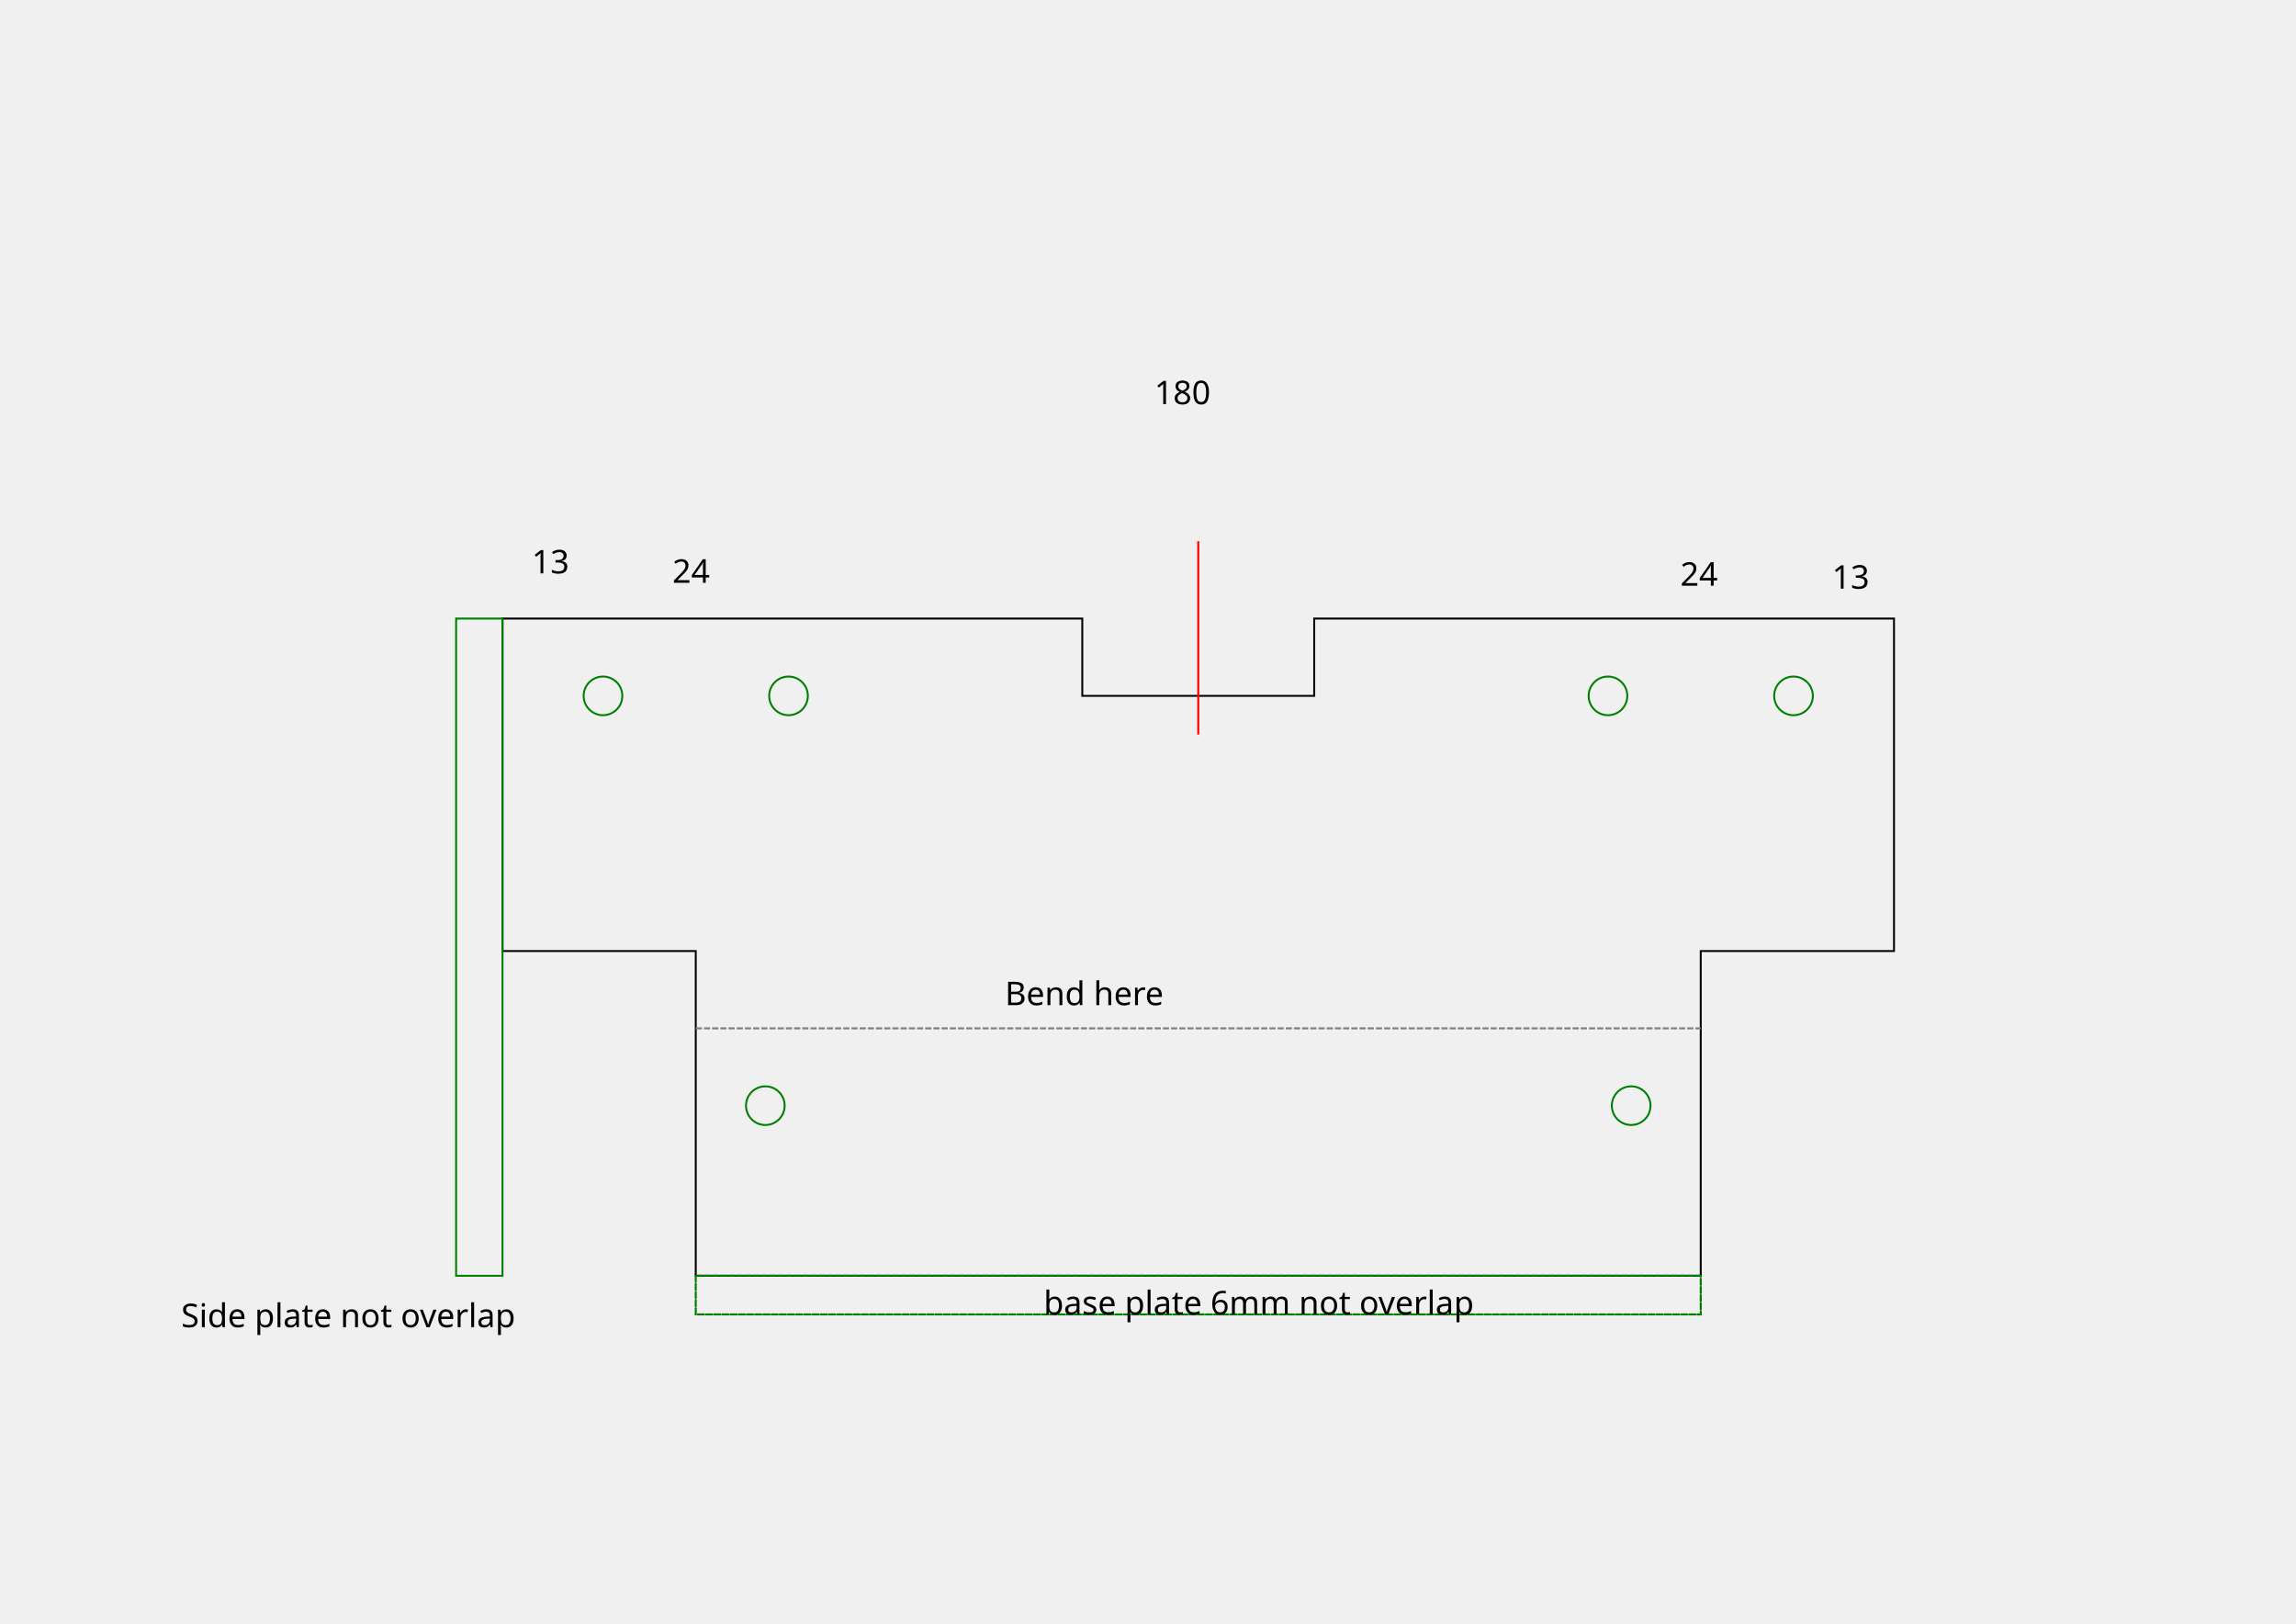
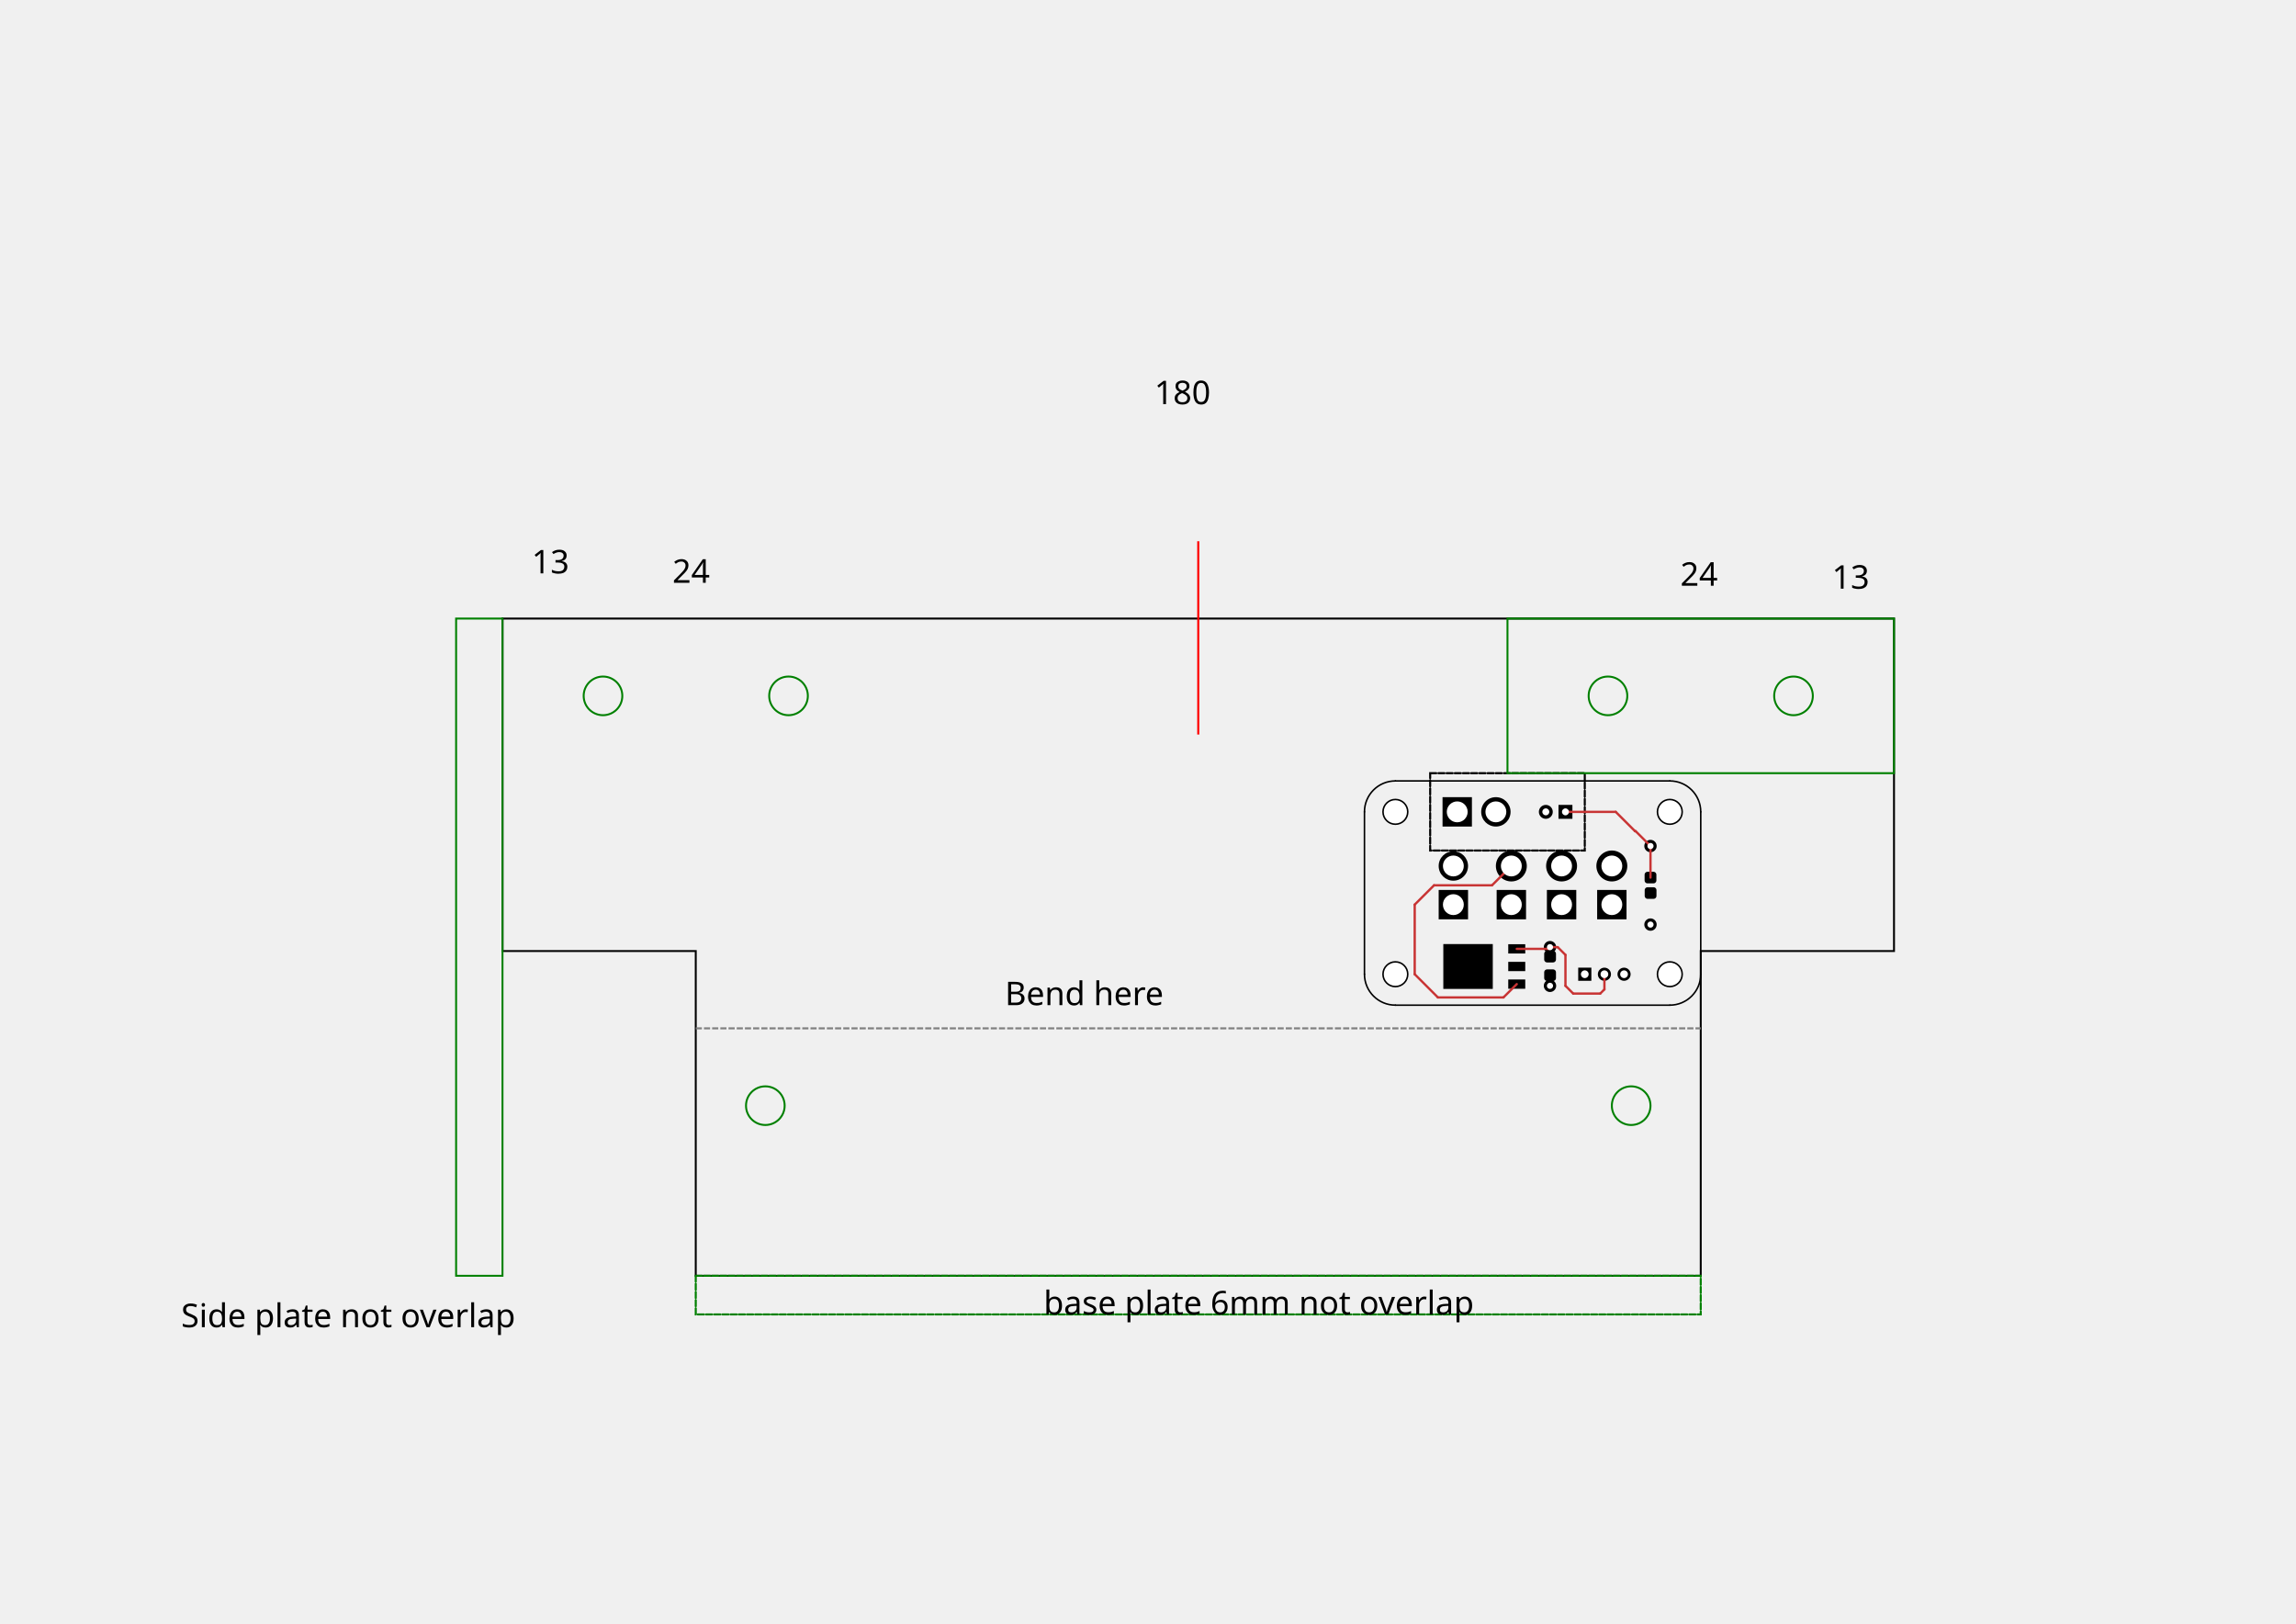
<svg xmlns="http://www.w3.org/2000/svg" width="297mm" height="210mm" viewBox="0 0 297 210" version="1.1" id="svg873">
  <defs id="defs867" />
  <g id="layer1" transform="translate(0,-87)">
    <circle style="opacity:1;fill:none;stroke:#008000;stroke-width:0.25;stroke-linecap:round;stroke-miterlimit:4;stroke-dasharray:none" id="circle2197" cx="78" cy="177" r="2.5" />
    <circle style="opacity:1;fill:none;stroke:#008000;stroke-width:0.25;stroke-linecap:round;stroke-miterlimit:4;stroke-dasharray:none" id="circle2299" cx="211" cy="230" r="2.5" />
    <circle r="2.5" cy="230" cx="99" id="circle2303" style="opacity:1;fill:none;stroke:#008000;stroke-width:0.25;stroke-linecap:round;stroke-miterlimit:4;stroke-dasharray:none" />
-     <path style="opacity:1;fill:none;stroke:#000000;stroke-width:0.25;stroke-linecap:round;stroke-miterlimit:4;stroke-dasharray:none" d="m 65,167 75,0 v 10 h 30 l 0,-10 75,0 v 43 h -25 v 42 H 90 V 210 H 65 Z" id="rect2324" />
+     <path style="opacity:1;fill:none;stroke:#000000;stroke-width:0.25;stroke-linecap:round;stroke-miterlimit:4;stroke-dasharray:none" d="m 65,167 h 75 30 75 v 43 h -25 v 42 H 90 V 210 H 65 Z" id="rect2324" />
    <circle r="2.5" cy="177" cx="102" id="circle2886" style="opacity:1;fill:none;stroke:#008000;stroke-width:0.25;stroke-linecap:round;stroke-miterlimit:4;stroke-dasharray:none" />
    <circle style="opacity:1;fill:none;stroke:#008000;stroke-width:0.25;stroke-linecap:round;stroke-miterlimit:4;stroke-dasharray:none" id="circle2890" cx="232" cy="177" r="2.5" />
    <circle r="2.5" cy="177" cx="208" id="circle2892" style="opacity:1;fill:none;stroke:#008000;stroke-width:0.25;stroke-linecap:round;stroke-miterlimit:4;stroke-dasharray:none" />
+     <rect style="opacity:1;fill:none;stroke:#000000;stroke-width:0.265;stroke-linecap:round;stroke-miterlimit:4;stroke-dasharray:0.795, 0.265;stroke-dashoffset:0" id="rect3905" width="20" height="10" x="185" y="187" />
  </g>
  <g id="layer2" style="display:inline">
    <rect style="opacity:1;fill:none;stroke:#008000;stroke-width:0.25;stroke-linecap:round;stroke-miterlimit:4;stroke-dasharray:none" id="rect2184" width="6" height="85" x="59" y="80" />
    <text transform="translate(0,-87)" xml:space="preserve" style="font-style:normal;font-weight:normal;font-size:4.233px;line-height:1.25;font-family:sans-serif;letter-spacing:0px;word-spacing:0px;fill:#000000;fill-opacity:1;stroke:none;stroke-width:0.265" x="68.78" y="161.158" id="text2896">
      <tspan id="tspan2894" x="68.78" y="161.158" style="stroke-width:0.265">13</tspan>
    </text>
    <text transform="translate(0,-87)" xml:space="preserve" style="font-style:normal;font-weight:normal;font-size:4.233px;line-height:1.25;font-family:sans-serif;letter-spacing:0px;word-spacing:0px;fill:#000000;fill-opacity:1;stroke:none;stroke-width:0.265" x="86.976" y="162.378" id="text2900">
      <tspan id="tspan2898" x="86.976" y="162.378" style="stroke-width:0.265">24</tspan>
    </text>
    <text transform="translate(0,-87)" xml:space="preserve" style="font-style:normal;font-weight:normal;font-size:4.233px;line-height:1.25;font-family:sans-serif;letter-spacing:0px;word-spacing:0px;fill:#000000;fill-opacity:1;stroke:none;stroke-width:0.265" x="217.354" y="162.756" id="text2904">
      <tspan id="tspan2902" x="217.354" y="162.756" style="stroke-width:0.265">24</tspan>
    </text>
    <text transform="translate(0,-87)" xml:space="preserve" style="font-style:normal;font-weight:normal;font-size:4.233px;line-height:1.25;font-family:sans-serif;letter-spacing:0px;word-spacing:0px;fill:#000000;fill-opacity:1;stroke:none;stroke-width:0.265" x="236.976" y="163.134" id="text2908">
      <tspan id="tspan2906" x="236.976" y="163.134" style="stroke-width:0.265">13</tspan>
    </text>
    <text transform="translate(0,-87)" xml:space="preserve" style="font-style:normal;font-weight:normal;font-size:4.233px;line-height:1.25;font-family:sans-serif;letter-spacing:0px;word-spacing:0px;fill:#000000;fill-opacity:1;stroke:none;stroke-width:0.265" x="149.33" y="139.277" id="text2912">
      <tspan id="tspan2910" x="149.33" y="139.277" style="stroke-width:0.265">180</tspan>
    </text>
    <path style="fill:none;stroke:#808080;stroke-width:0.265;stroke-linecap:butt;stroke-linejoin:miter;stroke-miterlimit:4;stroke-dasharray:0.795, 0.265;stroke-dashoffset:0;stroke-opacity:1" d="M 90,133 H 220" id="path2924" />
    <text xml:space="preserve" style="font-style:normal;font-weight:normal;font-size:4.233px;line-height:1.25;font-family:sans-serif;letter-spacing:0px;word-spacing:0px;fill:#000000;fill-opacity:1;stroke:none;stroke-width:0.265" x="130" y="130" id="text2928">
      <tspan id="tspan2926" x="130" y="130" style="stroke-width:0.265">Bend here</tspan>
    </text>
    <rect style="opacity:1;fill:none;stroke:#008000;stroke-width:0.265;stroke-linecap:round;stroke-miterlimit:4;stroke-dasharray:0.795, 0.265;stroke-dashoffset:0" id="rect2945" width="130" height="5" x="90" y="165" />
    <text xml:space="preserve" style="font-style:normal;font-weight:normal;font-size:4.233px;line-height:1.25;font-family:sans-serif;letter-spacing:0px;word-spacing:0px;fill:#000000;fill-opacity:1;stroke:none;stroke-width:0.265" x="135" y="170" id="text2949">
      <tspan x="135" y="170" style="stroke-width:0.265" id="tspan2955">base plate 6mm not overlap</tspan>
    </text>
    <text xml:space="preserve" style="font-style:normal;font-weight:normal;font-size:4.233px;line-height:1.25;font-family:sans-serif;letter-spacing:0px;word-spacing:0px;fill:#000000;fill-opacity:1;stroke:none;stroke-width:0.265" x="23.429" y="171.649" id="text2961">
      <tspan id="tspan2959" x="23.429" y="171.649" style="stroke-width:0.265">Side plate not overlap</tspan>
    </text>
    <path style="fill:none;stroke:#ff0000;stroke-width:0.265px;stroke-linecap:butt;stroke-linejoin:miter;stroke-opacity:1" d="m 155,70 v 25 0" id="path2968" />
+     <rect y="80" x="195" height="20" width="50" id="rect823" style="opacity:1;fill:none;stroke:#008000;stroke-width:0.25;stroke-linecap:round;stroke-miterlimit:4;stroke-dasharray:none" />
+     <g transform="matrix(1e-6,0,0,1e-6,159.4655,96.5)" id="g3255">
+       <g id="g1927" style="fill:#000000;fill-opacity:1;stroke:#000000;stroke-linecap:round;stroke-linejoin:round;stroke-opacity:1" />
+       <g id="g1929" style="fill:#000000;fill-opacity:0;stroke:#000000;stroke-width:0;stroke-linecap:round;stroke-linejoin:round;stroke-opacity:1" />
+       <g style="fill:#000000;fill-opacity:0;stroke:#000000;stroke-width:1;stroke-linecap:round;stroke-linejoin:round;stroke-opacity:1" id="g1931" />
+       <g style="fill:#000000;fill-opacity:1;stroke:#000000;stroke-width:1;stroke-linecap:round;stroke-linejoin:round;stroke-opacity:1" id="g1937">
+         <path style="fill:#000000;fill-opacity:1;fill-rule:evenodd;stroke:#000000;stroke-width:1;stroke-linecap:round;stroke-linejoin:round;stroke-opacity:1" d="m 30434523,22399999 h -3799998 v -3799998 h 3799998 z" id="path1933" />
+         <circle cx="28534524" cy="15500000" r="1900000" id="circle1935" />
+       </g>
+       <g style="fill:#000000;fill-opacity:1;stroke:#000000;stroke-width:21200;stroke-linecap:round;stroke-linejoin:round;stroke-opacity:1" id="g1939" />
+       <g id="g1941" style="fill:#000000;fill-opacity:0;stroke:#000000;stroke-width:0;stroke-linecap:round;stroke-linejoin:round;stroke-opacity:1" />
+       <g style="fill:#000000;fill-opacity:1;stroke:#000000;stroke-width:21200;stroke-linecap:round;stroke-linejoin:round;stroke-opacity:1" id="g1943" />
+       <g style="fill:#000000;fill-opacity:1;stroke:#000000;stroke-width:1;stroke-linecap:round;stroke-linejoin:round;stroke-opacity:1" id="g1949">
+         <path style="fill:#000000;fill-opacity:1;fill-rule:evenodd;stroke:#000000;stroke-width:1;stroke-linecap:round;stroke-linejoin:round;stroke-opacity:1" d="m 54421524,16250000 107133,15629 110631,54078 87149,86997 54270,110536 15817,107760 v 750000 l -15629,107133 -54078,110631 -86997,87149 -110536,54270 -107760,15817 h -774000 l -107133,-15629 -110631,-54078 -87149,-86997 -54270,-110536 -15817,-107760 v -750000 l 15629,-107133 54078,-110631 86997,-87149 110536,-54270 107760,-15817 z" id="path1945" />
+         <circle cx="54034524" cy="12920000" r="800000" id="circle1947" />
+       </g>
+       <g style="fill:#000000;fill-opacity:1;stroke:#000000;stroke-width:21200;stroke-linecap:round;stroke-linejoin:round;stroke-opacity:1" id="g1951" />
+       <g style="fill:#000000;fill-opacity:1;stroke:#000000;stroke-width:1;stroke-linecap:round;stroke-linejoin:round;stroke-opacity:1" id="g1957">
+         <path style="fill:#000000;fill-opacity:1;fill-rule:evenodd;stroke:#000000;stroke-width:1;stroke-linecap:round;stroke-linejoin:round;stroke-opacity:1" d="m 54433524,18250000 107133,15629 110631,54078 87149,86997 54270,110536 15817,107760 v 750000 l -15629,107133 -54078,110631 -86997,87149 -110536,54270 -107760,15817 h -774000 l -107133,-15629 -110631,-54078 -87149,-86997 -54270,-110536 -15817,-107760 v -750000 l 15629,-107133 54078,-110631 86997,-87149 110536,-54270 107760,-15817 z" id="path1953" />
+         <circle cx="54034524" cy="23080000" r="800000" id="circle1955" />
+       </g>
+       <g id="g1959" style="fill:#000000;fill-opacity:0;stroke:#000000;stroke-width:0;stroke-linecap:round;stroke-linejoin:round;stroke-opacity:1" />
+       <g style="fill:#000000;fill-opacity:1;stroke:#000000;stroke-width:1;stroke-linecap:round;stroke-linejoin:round;stroke-opacity:1" id="g1963">
+         <circle cx="56534524" cy="8500000" r="1600000" id="circle1961" />
+       </g>
+       <g style="fill:#000000;fill-opacity:1;stroke:#000000;stroke-width:21200;stroke-linecap:round;stroke-linejoin:round;stroke-opacity:1" id="g1965" />
+       <g id="g1967" style="fill:#000000;fill-opacity:0;stroke:#000000;stroke-width:0;stroke-linecap:round;stroke-linejoin:round;stroke-opacity:1" />
+       <g style="fill:#000000;fill-opacity:1;stroke:#000000;stroke-width:21200;stroke-linecap:round;stroke-linejoin:round;stroke-opacity:1" id="g1969" />
+       <g style="fill:#000000;fill-opacity:1;stroke:#000000;stroke-width:1;stroke-linecap:round;stroke-linejoin:round;stroke-opacity:1" id="g1975">
+         <path style="fill:#000000;fill-opacity:1;fill-rule:evenodd;stroke:#000000;stroke-width:1;stroke-linecap:round;stroke-linejoin:round;stroke-opacity:1" d="m 41433524,26475000 107133,15629 110631,54078 87149,86997 54270,110536 15817,107760 v 750000 l -15629,107133 -54078,110631 -86997,87149 -110536,54270 -107760,15817 h -774000 l -107133,-15629 -110631,-54078 -87149,-86997 -54270,-110536 -15817,-107760 v -750000 l 15629,-107133 54078,-110631 86997,-87149 110536,-54270 107760,-15817 z" id="path1971" />
+         <circle cx="41034524" cy="26000000" r="800000" id="circle1973" />
+       </g>
+       <g style="fill:#000000;fill-opacity:1;stroke:#000000;stroke-width:21200;stroke-linecap:round;stroke-linejoin:round;stroke-opacity:1" id="g1977" />
+       <g style="fill:#000000;fill-opacity:1;stroke:#000000;stroke-width:1;stroke-linecap:round;stroke-linejoin:round;stroke-opacity:1" id="g1981">
+         <circle cx="41034524" cy="31000000" r="800000" id="circle1979" />
+       </g>
+       <g style="fill:#000000;fill-opacity:1;stroke:#000000;stroke-width:21200;stroke-linecap:round;stroke-linejoin:round;stroke-opacity:1" id="g1983" />
+       <g style="fill:#000000;fill-opacity:1;stroke:#000000;stroke-width:1;stroke-linecap:round;stroke-linejoin:round;stroke-opacity:1" id="g1987">
+         <path style="fill:#000000;fill-opacity:1;fill-rule:evenodd;stroke:#000000;stroke-width:1;stroke-linecap:round;stroke-linejoin:round;stroke-opacity:1" d="m 41433524,28875000 107133,15629 110631,54078 87149,86997 54270,110536 15817,107760 v 750000 l -15629,107133 -54078,110631 -86997,87149 -110536,54270 -107760,15817 h -774000 l -107133,-15629 -110631,-54078 -87149,-86997 -54270,-110536 -15817,-107760 v -750000 l 15629,-107133 54078,-110631 86997,-87149 110536,-54270 107760,-15817 z" id="path1985" />
+       </g>
+       <g id="g1989" style="fill:#000000;fill-opacity:0;stroke:#000000;stroke-width:0;stroke-linecap:round;stroke-linejoin:round;stroke-opacity:1" />
+       <g style="fill:#000000;fill-opacity:1;stroke:#000000;stroke-width:1;stroke-linecap:round;stroke-linejoin:round;stroke-opacity:1" id="g1993">
+         <circle cx="21034524" cy="8500000" r="1600000" id="circle1991" />
+       </g>
+       <g style="fill:#000000;fill-opacity:1;stroke:#000000;stroke-width:21200;stroke-linecap:round;stroke-linejoin:round;stroke-opacity:1" id="g1995" />
+       <g id="g1997" style="fill:#000000;fill-opacity:0;stroke:#000000;stroke-width:0;stroke-linecap:round;stroke-linejoin:round;stroke-opacity:1" />
+       <g style="fill:#000000;fill-opacity:1;stroke:#000000;stroke-width:21200;stroke-linecap:round;stroke-linejoin:round;stroke-opacity:1" id="g1999" />
+       <g style="fill:#000000;fill-opacity:1;stroke:#000000;stroke-width:1;stroke-linecap:round;stroke-linejoin:round;stroke-opacity:1" id="g2003">
+         <circle cx="21034524" cy="29500000" r="1600000" id="circle2001" />
+       </g>
+       <g style="fill:#000000;fill-opacity:1;stroke:#000000;stroke-width:21200;stroke-linecap:round;stroke-linejoin:round;stroke-opacity:1" id="g2005" />
+       <g id="g2007" style="fill:#000000;fill-opacity:0;stroke:#000000;stroke-width:0;stroke-linecap:round;stroke-linejoin:round;stroke-opacity:1" />
+       <g style="fill:#000000;fill-opacity:1;stroke:#000000;stroke-width:21200;stroke-linecap:round;stroke-linejoin:round;stroke-opacity:1" id="g2009" />
+       <g style="fill:#000000;fill-opacity:1;stroke:#000000;stroke-width:1;stroke-linecap:round;stroke-linejoin:round;stroke-opacity:1" id="g2017">
+         <path style="fill:#000000;fill-opacity:1;fill-rule:evenodd;stroke:#000000;stroke-width:1;stroke-linecap:round;stroke-linejoin:round;stroke-opacity:1" d="m 46384523,30349999 h -1699998 v -1699998 h 1699998 z" id="path2011" />
+         <circle cx="48074524" cy="29500000" r="850000" id="circle2013" />
+         <circle cx="50614524" cy="29500000" r="850000" id="circle2015" />
+       </g>
+       <g id="g2019" style="fill:#000000;fill-opacity:0;stroke:#000000;stroke-width:0;stroke-linecap:round;stroke-linejoin:round;stroke-opacity:1" />
+       <g style="fill:#000000;fill-opacity:1;stroke:#000000;stroke-width:1;stroke-linecap:round;stroke-linejoin:round;stroke-opacity:1" id="g2025">
+         <path style="fill:#000000;fill-opacity:1;fill-rule:evenodd;stroke:#000000;stroke-width:1;stroke-linecap:round;stroke-linejoin:round;stroke-opacity:1" d="m 37934523,22399999 h -3799998 v -3799998 h 3799998 z" id="path2021" />
+         <circle cx="36034524" cy="15500000" r="2000000" id="circle2023" />
+       </g>
+       <g style="fill:#000000;fill-opacity:1;stroke:#000000;stroke-width:21200;stroke-linecap:round;stroke-linejoin:round;stroke-opacity:1" id="g2027" />
+       <g id="g2029" style="fill:#000000;fill-opacity:0;stroke:#000000;stroke-width:0;stroke-linecap:round;stroke-linejoin:round;stroke-opacity:1" />
+       <g style="fill:#000000;fill-opacity:1;stroke:#000000;stroke-width:21200;stroke-linecap:round;stroke-linejoin:round;stroke-opacity:1" id="g2031" />
+       <g style="fill:#000000;fill-opacity:1;stroke:#000000;stroke-width:1;stroke-linecap:round;stroke-linejoin:round;stroke-opacity:1" id="g2037">
+         <path style="fill:#000000;fill-opacity:1;fill-rule:evenodd;stroke:#000000;stroke-width:1;stroke-linecap:round;stroke-linejoin:round;stroke-opacity:1" d="m 44434523,22399999 h -3799998 v -3799998 h 3799998 z" id="path2033" />
+         <circle cx="42534524" cy="15500000" r="2000000" id="circle2035" />
+       </g>
+       <g style="fill:#000000;fill-opacity:1;stroke:#000000;stroke-width:21200;stroke-linecap:round;stroke-linejoin:round;stroke-opacity:1" id="g2039" />
+       <g id="g2041" style="fill:#000000;fill-opacity:0;stroke:#000000;stroke-width:0;stroke-linecap:round;stroke-linejoin:round;stroke-opacity:1" />
+       <g style="fill:#000000;fill-opacity:1;stroke:#000000;stroke-width:21200;stroke-linecap:round;stroke-linejoin:round;stroke-opacity:1" id="g2043" />
+       <g style="fill:#000000;fill-opacity:1;stroke:#000000;stroke-width:1;stroke-linecap:round;stroke-linejoin:round;stroke-opacity:1" id="g2047">
+         <circle cx="56534524" cy="29500000" r="1600000" id="circle2045" />
+       </g>
+       <g style="fill:#000000;fill-opacity:1;stroke:#000000;stroke-width:21200;stroke-linecap:round;stroke-linejoin:round;stroke-opacity:1" id="g2049" />
+       <g id="g2051" style="fill:#000000;fill-opacity:0;stroke:#000000;stroke-width:0;stroke-linecap:round;stroke-linejoin:round;stroke-opacity:1" />
+       <g style="fill:#000000;fill-opacity:1;stroke:#000000;stroke-width:21200;stroke-linecap:round;stroke-linejoin:round;stroke-opacity:1" id="g2053" />
+       <g style="fill:#000000;fill-opacity:1;stroke:#000000;stroke-width:1;stroke-linecap:round;stroke-linejoin:round;stroke-opacity:1" id="g2059">
+         <path style="fill:#000000;fill-opacity:1;fill-rule:evenodd;stroke:#000000;stroke-width:1;stroke-linecap:round;stroke-linejoin:round;stroke-opacity:1" d="m 50934523,22399999 h -3799998 v -3799998 h 3799998 z" id="path2055" />
+         <circle cx="49034524" cy="15500000" r="2000000" id="circle2057" />
+       </g>
+       <g style="fill:#000000;fill-opacity:1;stroke:#000000;stroke-width:21200;stroke-linecap:round;stroke-linejoin:round;stroke-opacity:1" id="g2061" />
+       <g id="g2063" style="fill:#000000;fill-opacity:0;stroke:#000000;stroke-width:0;stroke-linecap:round;stroke-linejoin:round;stroke-opacity:1" />
+       <g style="fill:#000000;fill-opacity:1;stroke:#000000;stroke-width:21200;stroke-linecap:round;stroke-linejoin:round;stroke-opacity:1" id="g2065" />
+       <g style="fill:#000000;fill-opacity:1;stroke:#000000;stroke-width:1;stroke-linecap:round;stroke-linejoin:round;stroke-opacity:1" id="g2075">
+         <path style="fill:#000000;fill-opacity:1;fill-rule:evenodd;stroke:#000000;stroke-width:1;stroke-linecap:round;stroke-linejoin:round;stroke-opacity:1" d="m 37834523,30180001 v 1199998 h -2199998 v -1199998 z" id="path2067" />
+         <path style="fill:#000000;fill-opacity:1;fill-rule:evenodd;stroke:#000000;stroke-width:1;stroke-linecap:round;stroke-linejoin:round;stroke-opacity:1" d="m 33634523,25600001 v 5799998 h -6399998 v -5799998 z" id="path2069" />
+         <path style="fill:#000000;fill-opacity:1;fill-rule:evenodd;stroke:#000000;stroke-width:1;stroke-linecap:round;stroke-linejoin:round;stroke-opacity:1" d="m 37834523,27900001 v 1199998 h -2199998 v -1199998 z" id="path2071" />
+         <path style="fill:#000000;fill-opacity:1;fill-rule:evenodd;stroke:#000000;stroke-width:1;stroke-linecap:round;stroke-linejoin:round;stroke-opacity:1" d="m 37834523,25620001 v 1199998 h -2199998 v -1199998 z" id="path2073" />
+       </g>
+       <g id="g2077" style="fill:#000000;fill-opacity:0;stroke:#000000;stroke-width:0;stroke-linecap:round;stroke-linejoin:round;stroke-opacity:1" />
+       <g style="fill:#000000;fill-opacity:1;stroke:#000000;stroke-width:1;stroke-linecap:round;stroke-linejoin:round;stroke-opacity:1" id="g2083">
+         <path style="fill:#000000;fill-opacity:1;fill-rule:evenodd;stroke:#000000;stroke-width:1;stroke-linecap:round;stroke-linejoin:round;stroke-opacity:1" d="M 27134525,10399999 V 6600001 h 3799998 v 3799998 z" id="path2079" />
+         <circle cx="34034524" cy="8500000" r="1900000" id="circle2081" />
+       </g>
+       <g style="fill:#000000;fill-opacity:1;stroke:#000000;stroke-width:21200;stroke-linecap:round;stroke-linejoin:round;stroke-opacity:1" id="g2085" />
+       <g id="g2087" style="fill:#000000;fill-opacity:0;stroke:#000000;stroke-width:0;stroke-linecap:round;stroke-linejoin:round;stroke-opacity:1" />
+       <g style="fill:#000000;fill-opacity:1;stroke:#000000;stroke-width:21200;stroke-linecap:round;stroke-linejoin:round;stroke-opacity:1" id="g2089" />
+       <g style="fill:#000000;fill-opacity:1;stroke:#000000;stroke-width:1;stroke-linecap:round;stroke-linejoin:round;stroke-opacity:1" id="g2095">
+         <path style="fill:#000000;fill-opacity:1;fill-rule:evenodd;stroke:#000000;stroke-width:1;stroke-linecap:round;stroke-linejoin:round;stroke-opacity:1" d="M 43934523,7600001 V 9399999 H 42134525 V 7600001 Z" id="path2091" />
+         <circle cx="40494524" cy="8500000" r="900000" id="circle2093" />
+       </g>
+       <g style="fill:#000000;fill-opacity:1;stroke:#000000;stroke-width:21200;stroke-linecap:round;stroke-linejoin:round;stroke-opacity:1" id="g2097" />
+       <g id="g2099" style="fill:#000000;fill-opacity:0;stroke:#000000;stroke-width:0;stroke-linecap:round;stroke-linejoin:round;stroke-opacity:1" />
+       <g id="g2101" style="fill:#000000;fill-opacity:0;stroke:#000000;stroke-width:0;stroke-linecap:round;stroke-linejoin:round;stroke-opacity:1" />
+       <g style="fill:#c83434;fill-opacity:1;stroke:#c83434;stroke-width:21200;stroke-linecap:round;stroke-linejoin:round;stroke-opacity:1" id="g2103" />
+       <g style="fill:#c83434;fill-opacity:1;stroke:#c83434;stroke-width:300000;stroke-linecap:round;stroke-linejoin:round;stroke-opacity:1" id="g2105" />
+       <g style="fill:#c83434;fill-opacity:0;stroke:#c83434;stroke-width:300000;stroke-linecap:round;stroke-linejoin:round;stroke-opacity:1" id="g2149">
+         <path d="M 23534524,29500000 V 20500000" id="path2107" />
+         <path d="M 26534524,32500000 23534524,29500000" id="path2109" />
+         <path d="m 33534524,18000000 2500000,-2500000" id="path2111" />
+         <path d="m 23534524,20500000 2500000,-2500000" id="path2113" />
+         <path d="m 26034524,18000000 h 7500000" id="path2115" />
+         <path d="m 36734524,30780000 -1720000,1720000" id="path2117" />
+         <path d="M 35014524,32500000 H 26534524" id="path2119" />
+         <path d="m 49534524,8500000 2500000,2500000" id="path2121" />
+         <path d="m 52034524,11000000 h 80000" id="path2123" />
+         <path d="m 43034524,8500000 h 6500000" id="path2125" />
+         <path d="M 54034524,17000000 V 12920000" id="path2127" />
+         <path d="m 52114524,11000000 1920000,1920000" id="path2129" />
+         <path d="m 40814524,26220000 220000,-220000" id="path2131" />
+         <path d="m 42034524,26000000 1000000,1000000" id="path2133" />
+         <path d="M 47534524,32000000 H 44034524" id="path2135" />
+         <path d="m 43034524,27000000 v 4000000" id="path2137" />
+         <path d="m 48074524,31460000 -540000,540000" id="path2139" />
+         <path d="m 48074524,29500000 v 1960000" id="path2141" />
+         <path d="M 44034524,32000000 43034524,31000000" id="path2143" />
+         <path d="m 36734524,26220000 h 4080000" id="path2145" />
+         <path d="m 41034524,26000000 h 1000000" id="path2147" />
+       </g>
+       <g id="g2151" style="fill:#000000;fill-opacity:0;stroke:#000000;stroke-width:0;stroke-linecap:round;stroke-linejoin:round;stroke-opacity:1" />
+       <g id="g2177" style="fill:#ffffff;fill-opacity:1;stroke:#ffffff;stroke-width:1;stroke-linecap:round;stroke-linejoin:round;stroke-opacity:1">
+         <circle id="circle2175" r="1350000" cy="20500000" cx="28534524" />
+       </g>
+       <g id="g2179" style="fill:#ffffff;fill-opacity:1;stroke:#ffffff;stroke-width:21200;stroke-linecap:round;stroke-linejoin:round;stroke-opacity:1" />
+       <g id="g2183" style="fill:#ffffff;fill-opacity:1;stroke:#ffffff;stroke-width:1;stroke-linecap:round;stroke-linejoin:round;stroke-opacity:1">
+         <circle id="circle2181" r="1350000" cy="15500000" cx="28534524" />
+       </g>
+       <g id="g2185" style="fill:#ffffff;fill-opacity:1;stroke:#ffffff;stroke-width:21200;stroke-linecap:round;stroke-linejoin:round;stroke-opacity:1" />
+       <g id="g2189" style="fill:#ffffff;fill-opacity:1;stroke:#ffffff;stroke-width:1;stroke-linecap:round;stroke-linejoin:round;stroke-opacity:1">
+         <circle id="circle2187" r="400000" cy="12920000" cx="54034524" />
+       </g>
+       <g id="g2191" style="fill:#ffffff;fill-opacity:1;stroke:#ffffff;stroke-width:21200;stroke-linecap:round;stroke-linejoin:round;stroke-opacity:1" />
+       <g id="g2195" style="fill:#ffffff;fill-opacity:1;stroke:#ffffff;stroke-width:1;stroke-linecap:round;stroke-linejoin:round;stroke-opacity:1">
+         <circle id="circle2193" r="400000" cy="23080000" cx="54034524" />
+       </g>
+       <g id="g2197" style="fill:#ffffff;fill-opacity:1;stroke:#ffffff;stroke-width:21200;stroke-linecap:round;stroke-linejoin:round;stroke-opacity:1" />
+       <g id="g2201" style="fill:#ffffff;fill-opacity:1;stroke:#000000;stroke-width:200000;stroke-linecap:round;stroke-linejoin:round;stroke-miterlimit:4;stroke-dasharray:none;stroke-opacity:1">
+         <circle style="stroke:#000000;stroke-width:200000;stroke-miterlimit:4;stroke-dasharray:none" id="circle2199" r="1599999.5" cy="8500000" cx="56534524" />
+       </g>
+       <g id="g2203" style="fill:#ffffff;fill-opacity:1;stroke:#ffffff;stroke-width:21200;stroke-linecap:round;stroke-linejoin:round;stroke-opacity:1" />
+       <g id="g2207" style="fill:#ffffff;fill-opacity:1;stroke:#ffffff;stroke-width:1;stroke-linecap:round;stroke-linejoin:round;stroke-opacity:1">
+         <circle id="circle2205" r="400000" cy="26000000" cx="41034524" />
+       </g>
+       <g id="g2209" style="fill:#ffffff;fill-opacity:1;stroke:#ffffff;stroke-width:21200;stroke-linecap:round;stroke-linejoin:round;stroke-opacity:1" />
+       <g id="g2213" style="fill:#ffffff;fill-opacity:1;stroke:#ffffff;stroke-width:1;stroke-linecap:round;stroke-linejoin:round;stroke-opacity:1">
+         <circle id="circle2211" r="400000" cy="31000000" cx="41034524" />
+       </g>
+       <g id="g2215" style="fill:#ffffff;fill-opacity:1;stroke:#ffffff;stroke-width:21200;stroke-linecap:round;stroke-linejoin:round;stroke-opacity:1" />
+       <g id="g2219" style="fill:#ffffff;fill-opacity:1;stroke:#000000;stroke-width:200000;stroke-linecap:round;stroke-linejoin:round;stroke-miterlimit:4;stroke-dasharray:none;stroke-opacity:1">
+         <circle style="stroke:#000000;stroke-width:200000;stroke-miterlimit:4;stroke-dasharray:none" id="circle2217" r="1599999.5" cy="8500000" cx="21034524" />
+       </g>
+       <g id="g2221" style="fill:#ffffff;fill-opacity:1;stroke:#ffffff;stroke-width:21200;stroke-linecap:round;stroke-linejoin:round;stroke-opacity:1" />
+       <g id="g2225" style="fill:#ffffff;fill-opacity:1;stroke:#000000;stroke-width:200000;stroke-linecap:round;stroke-linejoin:round;stroke-miterlimit:4;stroke-dasharray:none;stroke-opacity:1">
+         <circle style="stroke:#000000;stroke-width:200000;stroke-miterlimit:4;stroke-dasharray:none" id="circle2223" r="1599999.5" cy="29500000" cx="21034524" />
+       </g>
+       <g id="g2227" style="fill:#ffffff;fill-opacity:1;stroke:#ffffff;stroke-width:21200;stroke-linecap:round;stroke-linejoin:round;stroke-opacity:1" />
+       <g id="g2231" style="fill:#ffffff;fill-opacity:1;stroke:#ffffff;stroke-width:1;stroke-linecap:round;stroke-linejoin:round;stroke-opacity:1">
+         <circle id="circle2229" r="500000" cy="29500000" cx="45534524" />
+       </g>
+       <g id="g2233" style="fill:#ffffff;fill-opacity:1;stroke:#ffffff;stroke-width:21200;stroke-linecap:round;stroke-linejoin:round;stroke-opacity:1" />
+       <g id="g2237" style="fill:#ffffff;fill-opacity:1;stroke:#ffffff;stroke-width:1;stroke-linecap:round;stroke-linejoin:round;stroke-opacity:1">
+         <circle id="circle2235" r="500000" cy="29500000" cx="48074524" />
+       </g>
+       <g id="g2239" style="fill:#ffffff;fill-opacity:1;stroke:#ffffff;stroke-width:21200;stroke-linecap:round;stroke-linejoin:round;stroke-opacity:1" />
+       <g id="g2243" style="fill:#ffffff;fill-opacity:1;stroke:#ffffff;stroke-width:1;stroke-linecap:round;stroke-linejoin:round;stroke-opacity:1">
+         <circle id="circle2241" r="500000" cy="29500000" cx="50614524" />
+       </g>
+       <g id="g2245" style="fill:#ffffff;fill-opacity:1;stroke:#ffffff;stroke-width:21200;stroke-linecap:round;stroke-linejoin:round;stroke-opacity:1" />
+       <g id="g2249" style="fill:#ffffff;fill-opacity:1;stroke:#ffffff;stroke-width:1;stroke-linecap:round;stroke-linejoin:round;stroke-opacity:1">
+         <circle id="circle2247" r="1350000" cy="20500000" cx="36034524" />
+       </g>
+       <g id="g2251" style="fill:#ffffff;fill-opacity:1;stroke:#ffffff;stroke-width:21200;stroke-linecap:round;stroke-linejoin:round;stroke-opacity:1" />
+       <g id="g2255" style="fill:#ffffff;fill-opacity:1;stroke:#ffffff;stroke-width:1;stroke-linecap:round;stroke-linejoin:round;stroke-opacity:1">
+         <circle id="circle2253" r="1350000" cy="15500000" cx="36034524" />
+       </g>
+       <g id="g2257" style="fill:#ffffff;fill-opacity:1;stroke:#ffffff;stroke-width:21200;stroke-linecap:round;stroke-linejoin:round;stroke-opacity:1" />
+       <g id="g2261" style="fill:#ffffff;fill-opacity:1;stroke:#ffffff;stroke-width:1;stroke-linecap:round;stroke-linejoin:round;stroke-opacity:1">
+         <circle id="circle2259" r="1350000" cy="20500000" cx="42534524" />
+       </g>
+       <g id="g2263" style="fill:#ffffff;fill-opacity:1;stroke:#ffffff;stroke-width:21200;stroke-linecap:round;stroke-linejoin:round;stroke-opacity:1" />
+       <g id="g2267" style="fill:#ffffff;fill-opacity:1;stroke:#ffffff;stroke-width:1;stroke-linecap:round;stroke-linejoin:round;stroke-opacity:1">
+         <circle id="circle2265" r="1350000" cy="15500000" cx="42534524" />
+       </g>
+       <g id="g2269" style="fill:#ffffff;fill-opacity:1;stroke:#ffffff;stroke-width:21200;stroke-linecap:round;stroke-linejoin:round;stroke-opacity:1" />
+       <g id="g2273" style="fill:#ffffff;fill-opacity:1;stroke:#000000;stroke-width:200000;stroke-linecap:round;stroke-linejoin:round;stroke-miterlimit:4;stroke-dasharray:none;stroke-opacity:1">
+         <circle style="stroke:#000000;stroke-width:200000;stroke-miterlimit:4;stroke-dasharray:none" id="circle2271" r="1599999.5" cy="29500000" cx="56534524" />
+       </g>
+       <g id="g2275" style="fill:#ffffff;fill-opacity:1;stroke:#ffffff;stroke-width:21200;stroke-linecap:round;stroke-linejoin:round;stroke-opacity:1" />
+       <g id="g2279" style="fill:#ffffff;fill-opacity:1;stroke:#ffffff;stroke-width:1;stroke-linecap:round;stroke-linejoin:round;stroke-opacity:1">
+         <circle id="circle2277" r="1350000" cy="20500000" cx="49034524" />
+       </g>
+       <g id="g2281" style="fill:#ffffff;fill-opacity:1;stroke:#ffffff;stroke-width:21200;stroke-linecap:round;stroke-linejoin:round;stroke-opacity:1" />
+       <g id="g2285" style="fill:#ffffff;fill-opacity:1;stroke:#ffffff;stroke-width:1;stroke-linecap:round;stroke-linejoin:round;stroke-opacity:1">
+         <circle id="circle2283" r="1350000" cy="15500000" cx="49034524" />
+       </g>
+       <g id="g2287" style="fill:#ffffff;fill-opacity:1;stroke:#ffffff;stroke-width:21200;stroke-linecap:round;stroke-linejoin:round;stroke-opacity:1" />
+       <g id="g2291" style="fill:#ffffff;fill-opacity:1;stroke:#ffffff;stroke-width:1;stroke-linecap:round;stroke-linejoin:round;stroke-opacity:1">
+         <circle id="circle2289" r="1350000" cy="8500000" cx="29034524" />
+       </g>
+       <g id="g2293" style="fill:#ffffff;fill-opacity:1;stroke:#ffffff;stroke-width:21200;stroke-linecap:round;stroke-linejoin:round;stroke-opacity:1" />
+       <g id="g2297" style="fill:#ffffff;fill-opacity:1;stroke:#ffffff;stroke-width:1;stroke-linecap:round;stroke-linejoin:round;stroke-opacity:1">
+         <circle id="circle2295" r="1350000" cy="8500000" cx="34034524" />
+       </g>
+       <g id="g2299" style="fill:#ffffff;fill-opacity:1;stroke:#ffffff;stroke-width:21200;stroke-linecap:round;stroke-linejoin:round;stroke-opacity:1" />
+       <g id="g2303" style="fill:#ffffff;fill-opacity:1;stroke:#ffffff;stroke-width:1;stroke-linecap:round;stroke-linejoin:round;stroke-opacity:1">
+         <circle id="circle2301" r="450000" cy="8500000" cx="43034524" />
+       </g>
+       <g id="g2305" style="fill:#ffffff;fill-opacity:1;stroke:#ffffff;stroke-width:21200;stroke-linecap:round;stroke-linejoin:round;stroke-opacity:1" />
+       <g id="g2309" style="fill:#ffffff;fill-opacity:1;stroke:#ffffff;stroke-width:1;stroke-linecap:round;stroke-linejoin:round;stroke-opacity:1">
+         <circle id="circle2307" r="450000" cy="8500000" cx="40494524" />
+       </g>
+       <g id="g2311" style="fill:#ffffff;fill-opacity:1;stroke:#ffffff;stroke-width:21200;stroke-linecap:round;stroke-linejoin:round;stroke-opacity:1" />
+       <g id="g2313" style="fill:#000000;fill-opacity:1;stroke:#000000;stroke-width:21200;stroke-linecap:round;stroke-linejoin:round;stroke-opacity:1" />
+       <g id="g2315" style="fill:#d0d2cd;fill-opacity:1;stroke:#d0d2cd;stroke-width:21200;stroke-linecap:round;stroke-linejoin:round;stroke-opacity:1" />
+       <g id="g2317" style="fill:#d0d2cd;fill-opacity:1;stroke:#d0d2cd;stroke-width:100000;stroke-linecap:round;stroke-linejoin:round;stroke-opacity:1" />
+       <g id="g2369" style="fill:#d0d2cd;fill-opacity:0;stroke:#000000;stroke-width:200000;stroke-linecap:round;stroke-linejoin:round;stroke-miterlimit:4;stroke-dasharray:none;stroke-opacity:1">
+         <path style="stroke:#000000;stroke-width:200000;stroke-miterlimit:4;stroke-dasharray:none" id="path2319" d="M 17034524,29500000 V 8500000" />
+         <path style="stroke:#000000;stroke-width:200000;stroke-miterlimit:4;stroke-dasharray:none" id="path2321" d="M 60534524,8500000 V 29500000" />
+         <path style="stroke:#000000;stroke-width:200000;stroke-miterlimit:4;stroke-dasharray:none" id="path2323" d="M 56534524,33500000 H 21034524" />
+         <path style="stroke:#000000;stroke-width:200000;stroke-miterlimit:4;stroke-dasharray:none" id="path2325" d="M 60534524,8500000 A 4000000,4000000 0 0 0 56534524,4500000" />
+         <path style="stroke:#000000;stroke-width:200000;stroke-miterlimit:4;stroke-dasharray:none" id="path2327" d="M 21034524,4500000 A 4000000,4000000 0 0 0 17034524,8500000" />
+         <path style="stroke:#000000;stroke-width:200000;stroke-miterlimit:4;stroke-dasharray:none" id="path2329" d="m 56534524,33500000 a 4000000,4000000 0 0 0 4000000,-4000000" />
+         <path style="stroke:#000000;stroke-width:200000;stroke-miterlimit:4;stroke-dasharray:none" id="path2331" d="m 17034524,29500000 a 4000000,4000000 0 0 0 4000000,4000000" />
+         <path style="stroke:#000000;stroke-width:200000;stroke-miterlimit:4;stroke-dasharray:none" id="path2333" d="M 21034524,4500000 H 56534524" />
+         <g style="stroke:#000000;stroke-width:200000;stroke-miterlimit:4;stroke-dasharray:none" id="g2335" />
+         <g style="stroke:#000000;stroke-width:200000;stroke-miterlimit:4;stroke-dasharray:none" id="g2337" />
+         <g style="stroke:#000000;stroke-width:200000;stroke-miterlimit:4;stroke-dasharray:none" id="g2339" />
+         <g style="stroke:#000000;stroke-width:200000;stroke-miterlimit:4;stroke-dasharray:none" id="g2341" />
+         <g style="stroke:#000000;stroke-width:200000;stroke-miterlimit:4;stroke-dasharray:none" id="g2343" />
+         <g style="stroke:#000000;stroke-width:200000;stroke-miterlimit:4;stroke-dasharray:none" id="g2345" />
+         <g style="stroke:#000000;stroke-width:200000;stroke-miterlimit:4;stroke-dasharray:none" id="g2347" />
+         <g style="stroke:#000000;stroke-width:200000;stroke-miterlimit:4;stroke-dasharray:none" id="g2349" />
+         <g style="stroke:#000000;stroke-width:200000;stroke-miterlimit:4;stroke-dasharray:none" id="g2351" />
+         <g style="stroke:#000000;stroke-width:200000;stroke-miterlimit:4;stroke-dasharray:none" id="g2353" />
+         <g style="stroke:#000000;stroke-width:200000;stroke-miterlimit:4;stroke-dasharray:none" id="g2355" />
+         <g style="stroke:#000000;stroke-width:200000;stroke-miterlimit:4;stroke-dasharray:none" id="g2357" />
+         <g style="stroke:#000000;stroke-width:200000;stroke-miterlimit:4;stroke-dasharray:none" id="g2359" />
+         <g style="stroke:#000000;stroke-width:200000;stroke-miterlimit:4;stroke-dasharray:none" id="g2361" />
+         <g style="stroke:#000000;stroke-width:200000;stroke-miterlimit:4;stroke-dasharray:none" id="g2363" />
+         <g style="stroke:#000000;stroke-width:200000;stroke-miterlimit:4;stroke-dasharray:none" id="g2365" />
+         <g style="stroke:#000000;stroke-width:200000;stroke-miterlimit:4;stroke-dasharray:none" id="g2367" />
+       </g>
+     </g>
  </g>
</svg>
